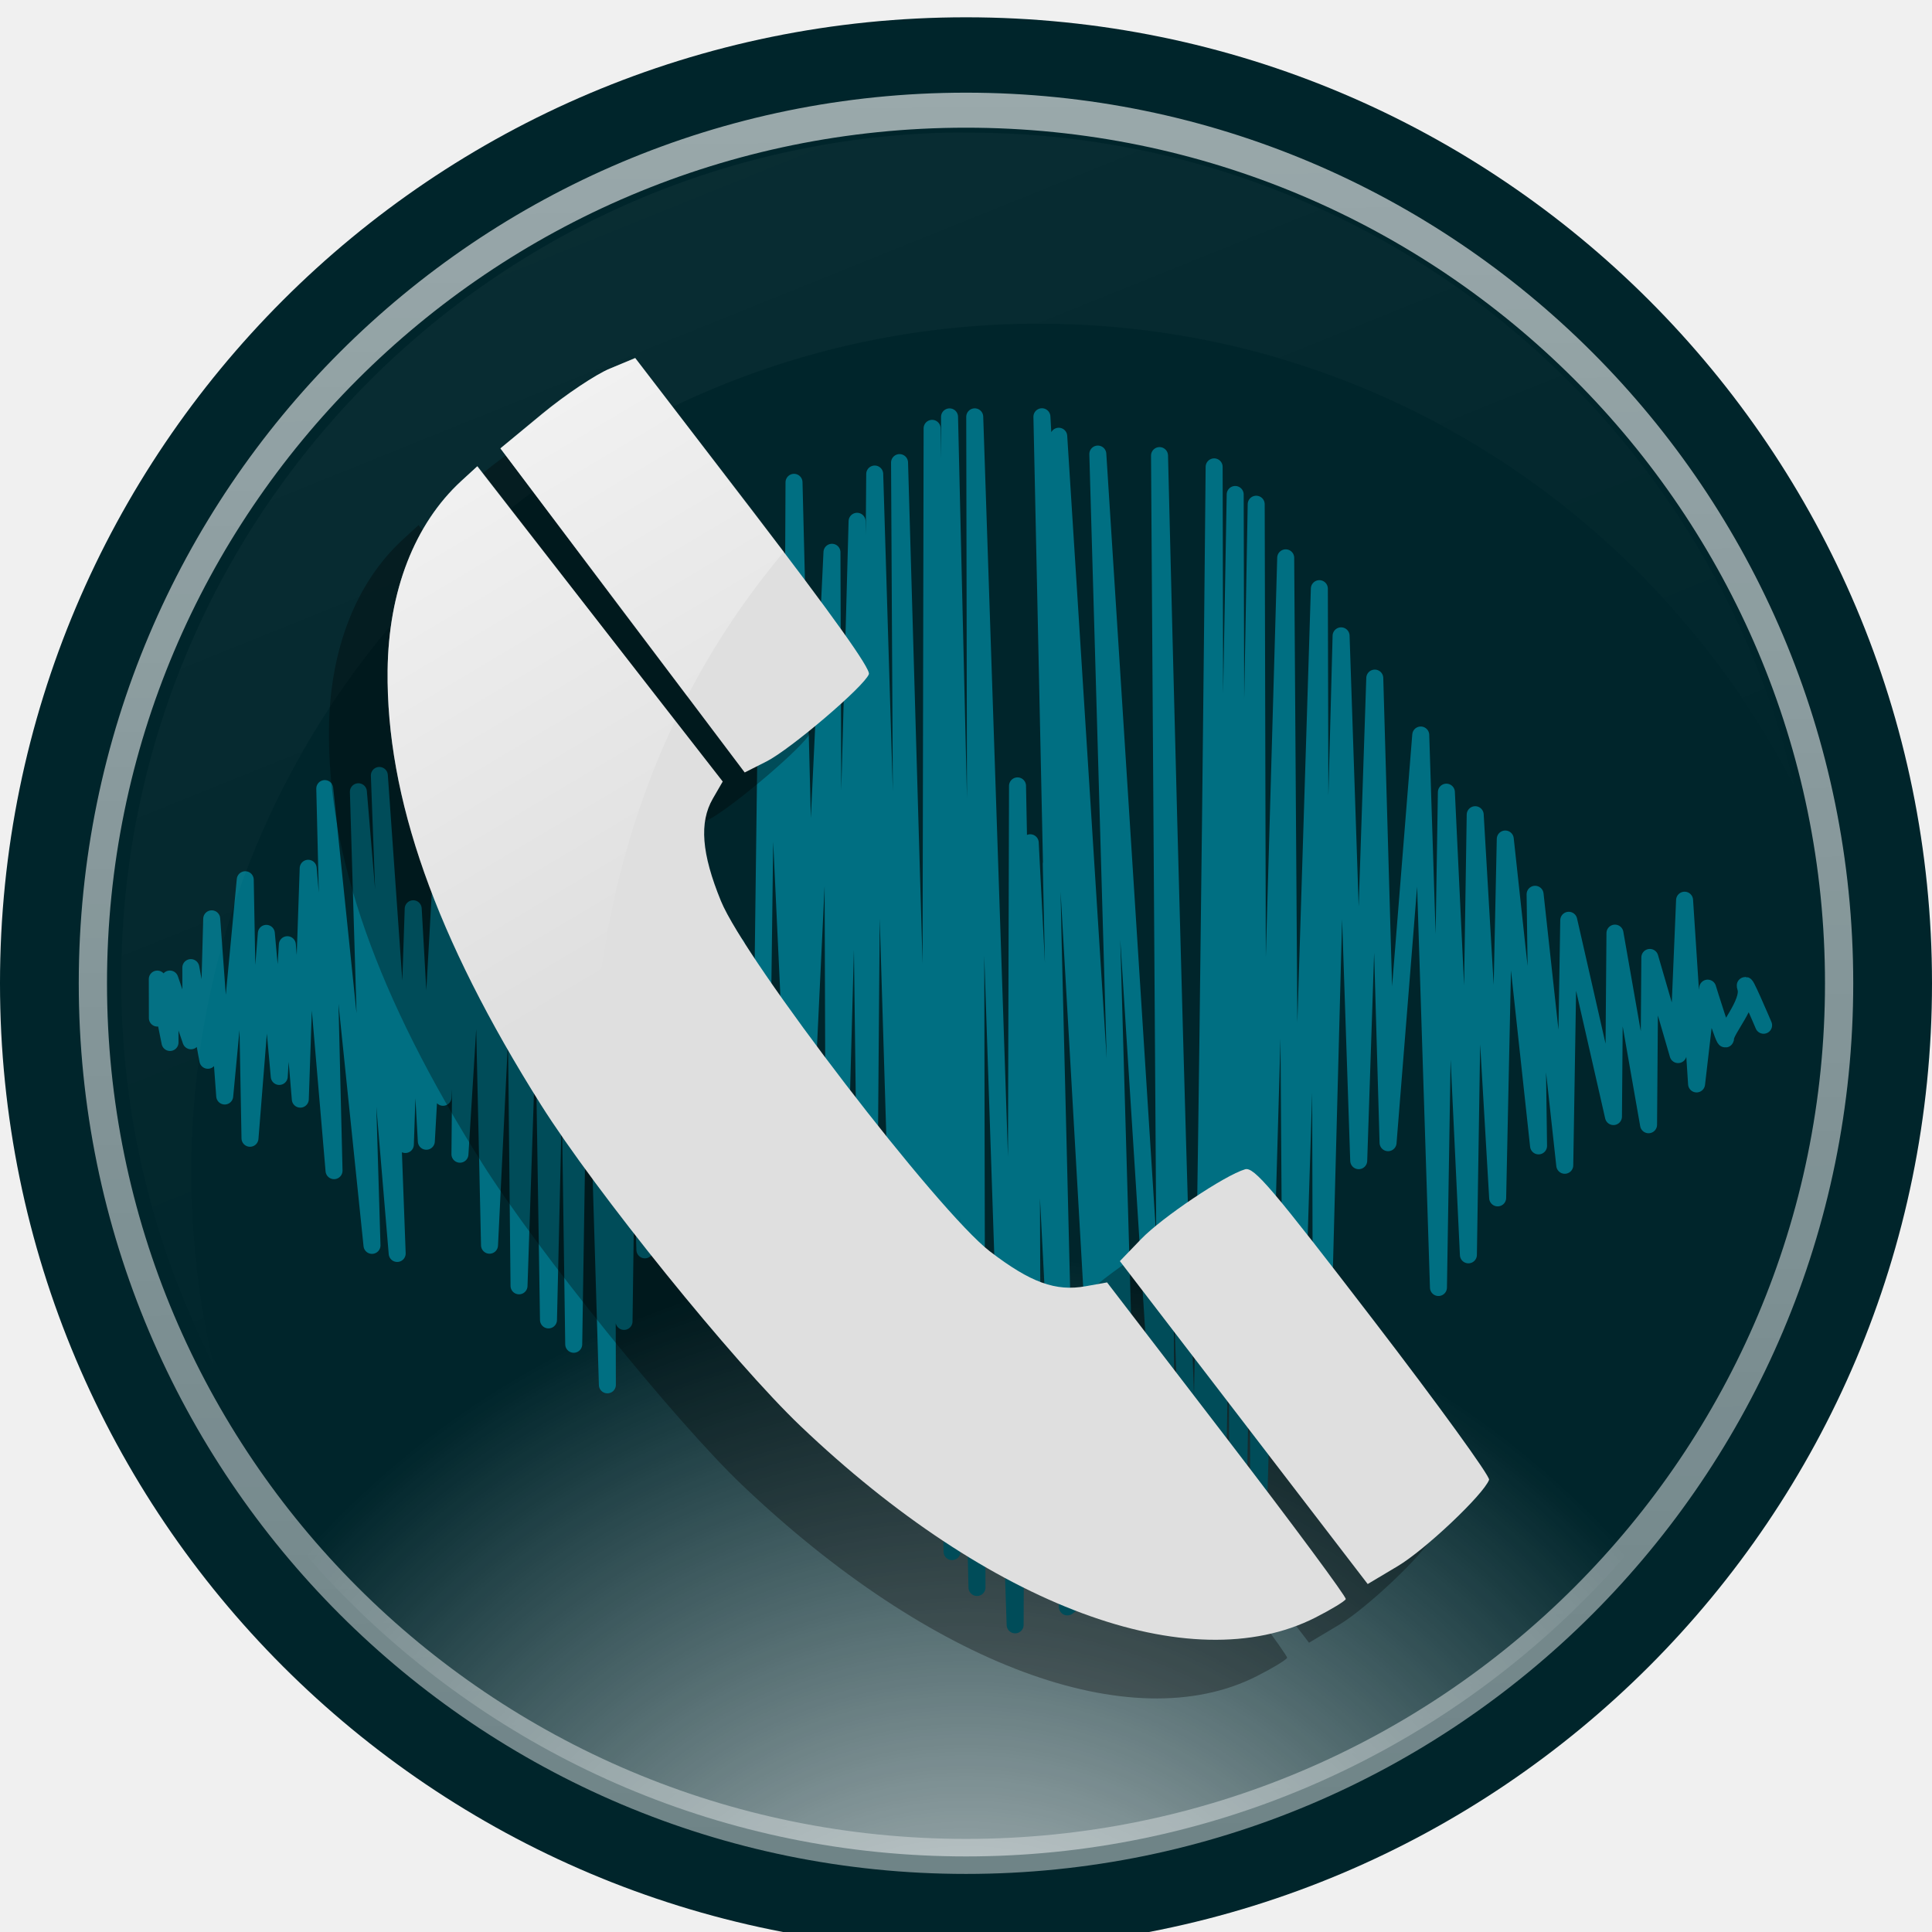
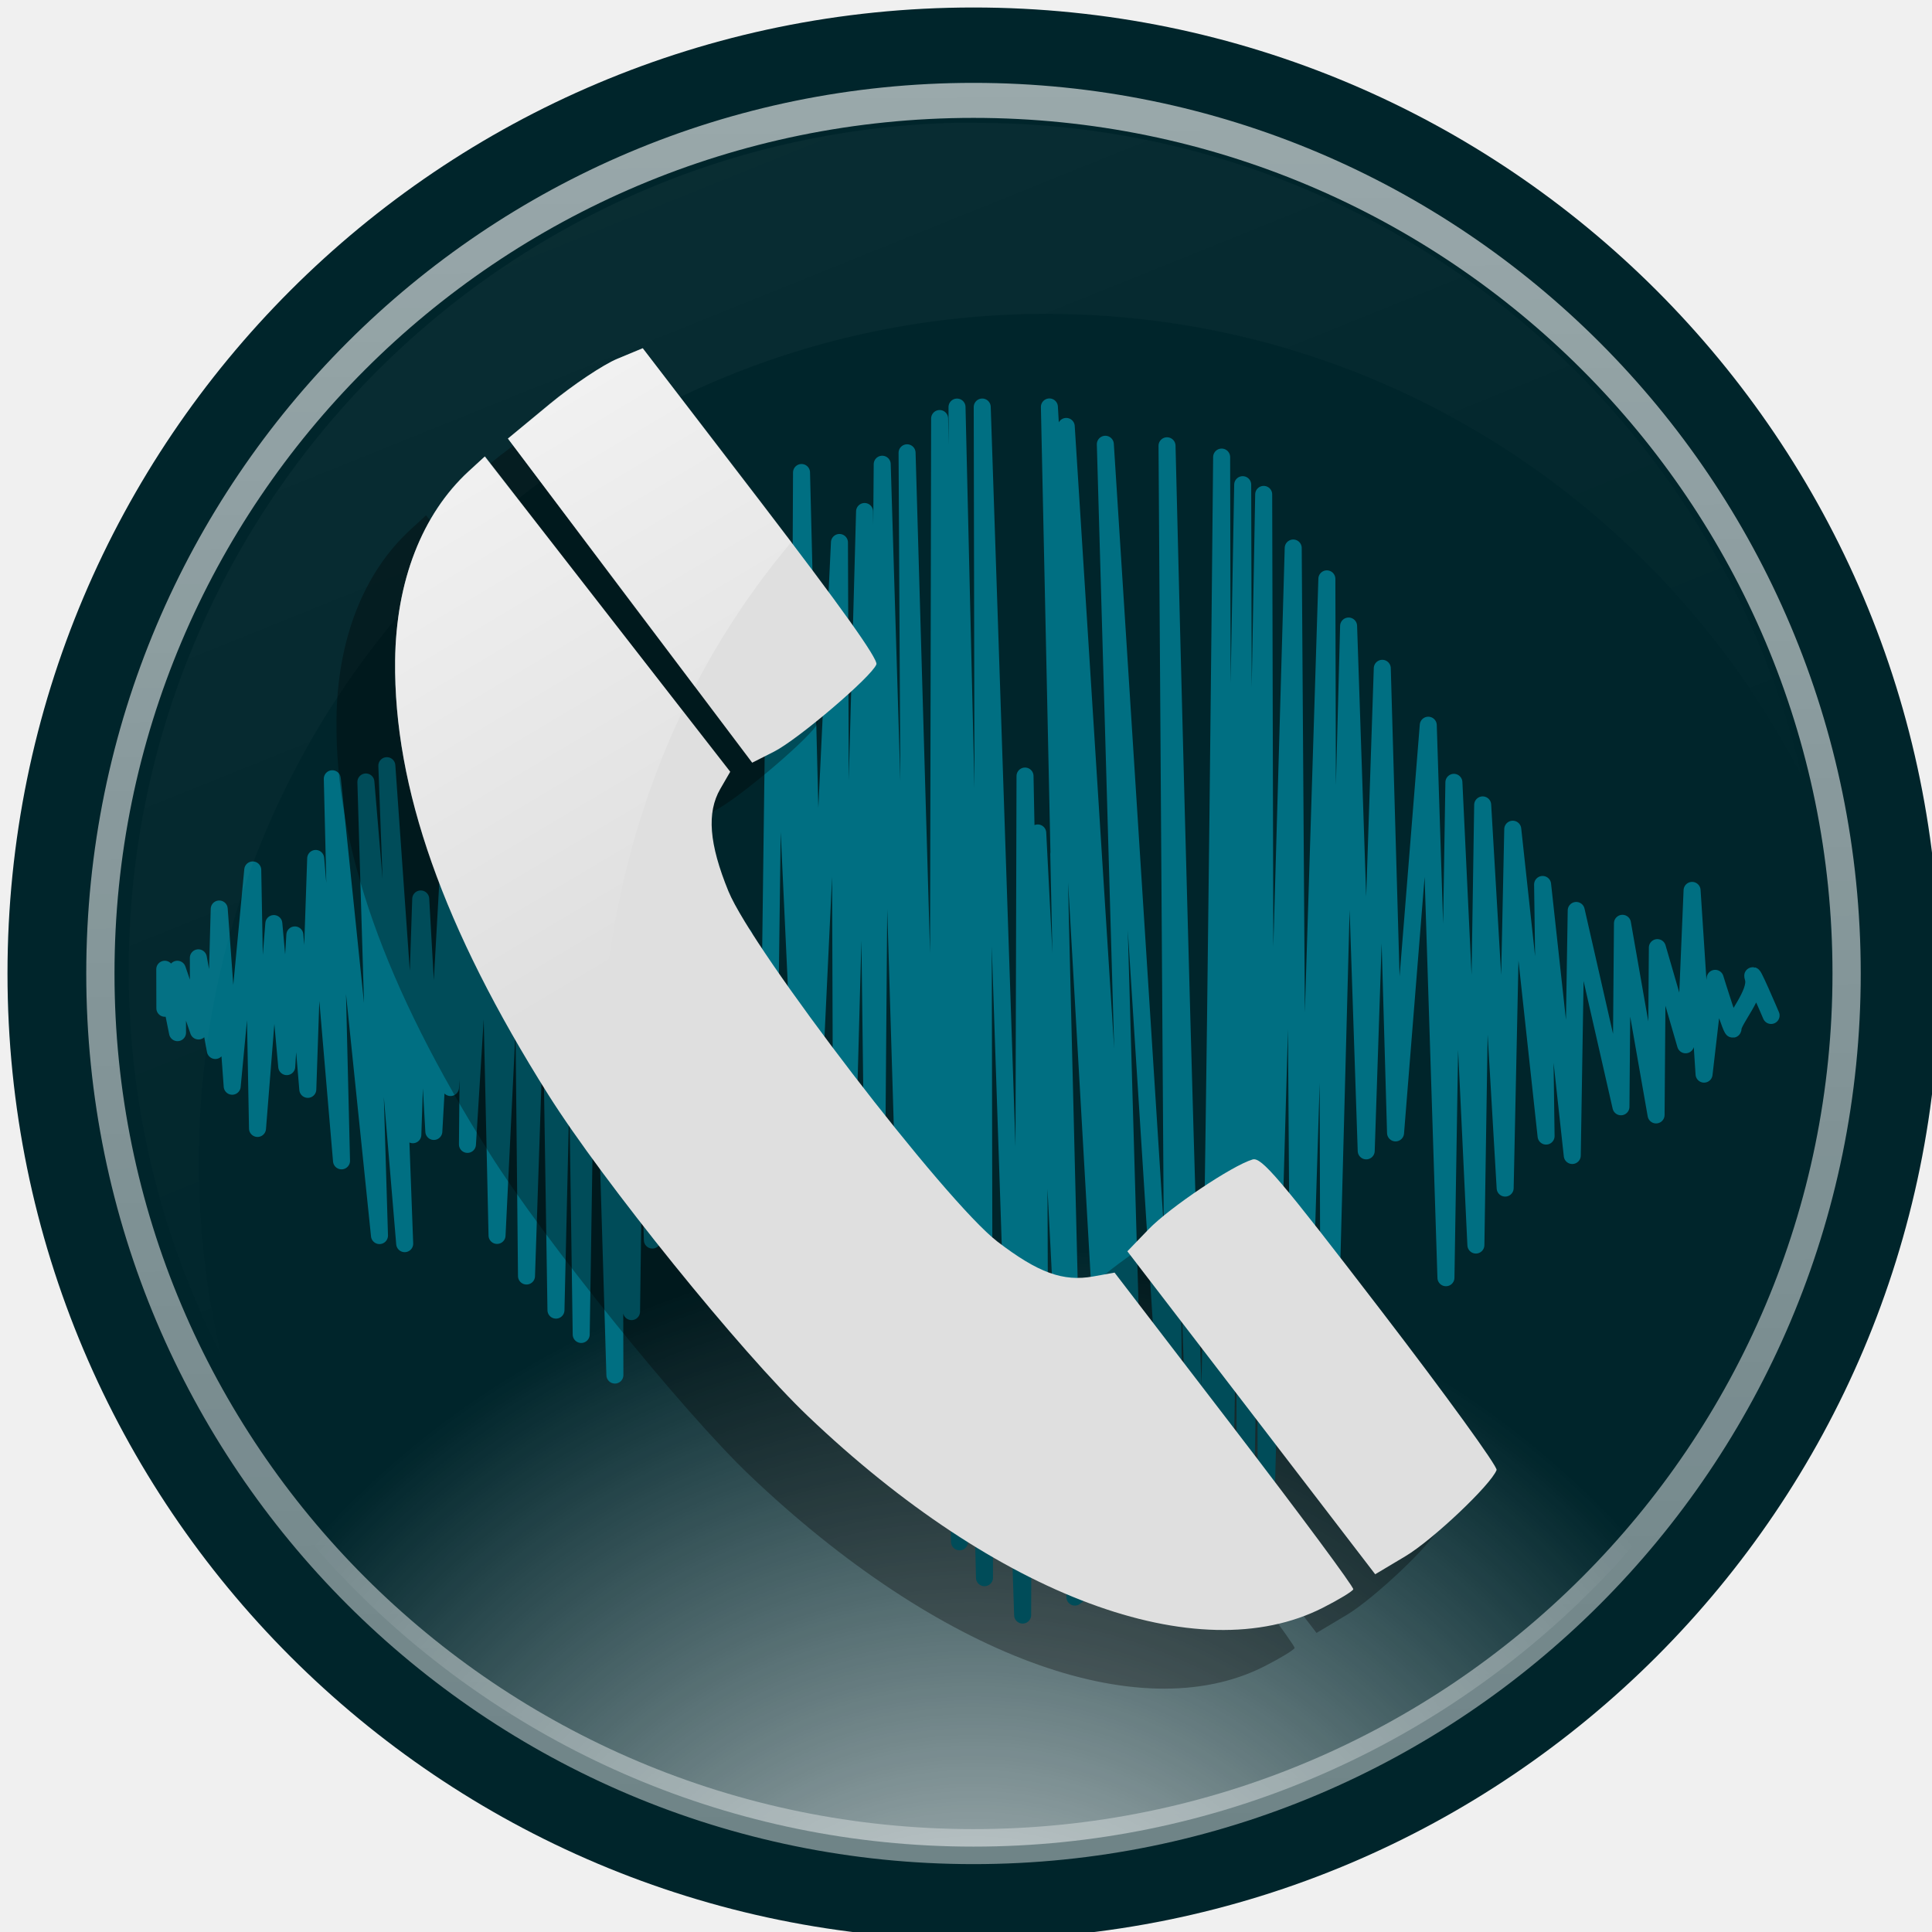
- <svg xmlns="http://www.w3.org/2000/svg" xmlns:xlink="http://www.w3.org/1999/xlink" width="48" height="48" id="svg5875" version="1.0">
+ <svg xmlns="http://www.w3.org/2000/svg" xmlns:xlink="http://www.w3.org/1999/xlink" width="60" height="60" id="svg5875" version="1.0">
  <defs id="defs5877">
    <linearGradient id="linearGradient3803">
      <stop style="stop-color:#ffffff;stop-opacity:1;" offset="0" id="stop3805" />
      <stop style="stop-color:#ffffff;stop-opacity:0;" offset="1" id="stop3807" />
    </linearGradient>
    <linearGradient id="linearGradient4684">
      <stop style="stop-color:#ffffff;stop-opacity:1;" offset="0" id="stop4686" />
      <stop style="stop-color:#ffffff;stop-opacity:0;" offset="1" id="stop4688" />
    </linearGradient>
    <linearGradient id="linearGradient4669">
      <stop style="stop-color:#ffffff;stop-opacity:1;" offset="0" id="stop4671" />
      <stop style="stop-color:#ffffff;stop-opacity:0;" offset="1" id="stop4673" />
    </linearGradient>
    <linearGradient id="linearGradient3859">
      <stop style="stop-color:#ffffff;stop-opacity:1;" offset="0" id="stop3861" />
      <stop style="stop-color:#ffffff;stop-opacity:0;" offset="1" id="stop3863" />
    </linearGradient>
    <linearGradient id="linearGradient5850">
      <stop style="stop-color:#ffffff;stop-opacity:1;" offset="0" id="stop5852" />
      <stop style="stop-color:#ffffff;stop-opacity:0;" offset="1" id="stop5854" />
    </linearGradient>
    <linearGradient xlink:href="#linearGradient5850" id="linearGradient5856" x1="476.312" y1="439.029" x2="477.312" y2="514.422" gradientUnits="userSpaceOnUse" />
    <linearGradient id="linearGradient4999">
      <stop style="stop-color:#ffffff;stop-opacity:1;" offset="0" id="stop5001" />
      <stop style="stop-color:#ffffff;stop-opacity:0;" offset="1" id="stop5003" />
    </linearGradient>
    <linearGradient xlink:href="#linearGradient4999" id="linearGradient5862" gradientUnits="userSpaceOnUse" x1="698.385" y1="245.547" x2="702.82" y2="977.783" />
    <linearGradient id="linearGradient4991">
      <stop style="stop-color:#ffffff;stop-opacity:1;" offset="0" id="stop4993" />
      <stop style="stop-color:#ffffff;stop-opacity:0;" offset="1" id="stop4995" />
    </linearGradient>
    <radialGradient xlink:href="#linearGradient4991" id="radialGradient4997" cx="736.5" cy="640.931" fx="736.5" fy="640.931" r="91.964" gradientTransform="matrix(1,0,0,0.8097086,0,99.14184)" gradientUnits="userSpaceOnUse" />
    <linearGradient xlink:href="#linearGradient3859" id="linearGradient3873" x1="352.195" y1="451.553" x2="106.34" y2="658.396" gradientUnits="userSpaceOnUse" gradientTransform="translate(-3.82682,-1.739463)" />
    <linearGradient xlink:href="#linearGradient4669" id="linearGradient4675" x1="-20.658" y1="-244.414" x2="184.579" y2="789.615" gradientUnits="userSpaceOnUse" spreadMethod="pad" />
    <linearGradient xlink:href="#linearGradient4684" id="linearGradient4690" x1="52.988" y1="-84.148" x2="127.028" y2="99.501" gradientUnits="userSpaceOnUse" />
    <linearGradient xlink:href="#linearGradient4669" id="linearGradient5149" gradientUnits="userSpaceOnUse" spreadMethod="pad" x1="-20.658" y1="-244.414" x2="184.579" y2="789.615" />
    <radialGradient xlink:href="#linearGradient4991" id="radialGradient5297" gradientUnits="userSpaceOnUse" gradientTransform="matrix(1,0,0,0.8097086,0,99.14184)" cx="736.5" cy="640.931" fx="736.5" fy="640.931" r="91.964" />
    <linearGradient xlink:href="#linearGradient4999" id="linearGradient5299" gradientUnits="userSpaceOnUse" x1="698.385" y1="245.547" x2="702.82" y2="977.783" />
    <linearGradient xlink:href="#linearGradient4684" id="linearGradient5301" gradientUnits="userSpaceOnUse" x1="52.988" y1="-84.148" x2="127.028" y2="99.501" />
-     <linearGradient xlink:href="#linearGradient4684" id="linearGradient5308" gradientUnits="userSpaceOnUse" x1="52.988" y1="-84.148" x2="127.028" y2="99.501" gradientTransform="matrix(0.2605128,0,0,0.2605128,-8.9636399e-5,0.4297618)" />
-     <linearGradient xlink:href="#linearGradient3803" id="linearGradient3809" x1="12.663" y1="8.53" x2="41.859" y2="57.533" gradientUnits="userSpaceOnUse" gradientTransform="matrix(0.405852,0,0,0.405852,-0.3512056,7.8644811e-2)" />
+     <linearGradient xlink:href="#linearGradient4684" id="linearGradient5308" gradientUnits="userSpaceOnUse" x1="52.988" y1="-84.148" x2="127.028" y2="99.501" gradientTransform="matrix(0.325641,0,0,0.325641,0.2327614,0.2327611)" />
+     <linearGradient xlink:href="#linearGradient3803" id="linearGradient3809" x1="12.663" y1="8.53" x2="41.859" y2="57.533" gradientUnits="userSpaceOnUse" gradientTransform="matrix(0.507315,0,0,0.507315,-0.2061336,-0.2061349)" />
  </defs>
  <g id="layer1" transform="translate(-182.1597,-428.8076)" style="display:inline">
-     <g style="display:inline" id="g5868" transform="matrix(0.2605128,0,0,0.2605128,73.52579,315.7194)">
+     <g style="display:inline" id="g5868" transform="matrix(0.325641,0,0,0.325641,46.60018,287.1429)">
      <path transform="matrix(0.9959566,0,0,1.220212,1.686104,-136.5312)" d="M 602,544.5 A 92.5,75.5 0 1 1 417,544.5 A 92.5,75.5 0 1 1 602,544.5 z" id="path4987" style="fill:#00252b;fill-opacity:1;fill-rule:evenodd" />
      <path transform="matrix(0.9200853,0,0,1.140654,-168.5168,-66.40656)" d="M 827,521 A 90.5,73 0 1 1 646,521 A 90.5,73 0 1 1 827,521 z" id="path4989" style="opacity:0.831;fill:url(#radialGradient5297);fill-opacity:1;fill-rule:evenodd;stroke:url(#linearGradient5299);stroke-width:2.928;stroke-miterlimit:4;stroke-dasharray:none;stroke-opacity:1" />
    </g>
  </g>
  <g id="layer3" style="display:inline">
-     <path style="opacity:1;fill:#006f82;fill-opacity:0;fill-rule:evenodd;stroke:#006f82;stroke-width:0.422;stroke-linecap:round;stroke-linejoin:round;stroke-miterlimit:4;stroke-dasharray:none;stroke-opacity:1;display:inline" d="M 3.91,25.294 L 3.908,24.325 L 4.224,25.9 L 4.22,24.324 L 4.745,25.858 L 4.741,24.04 L 5.164,26.342 L 5.26,22.828 L 5.583,27.23 L 6.093,21.857 L 6.211,28.28 L 6.617,23.189 L 6.938,26.744 L 7.139,23.471 L 7.461,27.308 L 7.657,21.572 L 8.299,29.085 L 8.069,19.592 L 9.242,30.941 L 8.904,19.671 L 9.868,31.142 L 9.425,19.266 L 10.071,28.435 L 10.266,22.578 L 10.592,28.354 L 10.994,21.203 L 11.007,27.262 L 11.512,19.586 L 11.427,28.676 L 11.931,20.555 L 12.162,30.937 L 12.761,18.655 L 12.895,31.946 L 13.384,17.281 L 13.627,32.793 L 14.008,16.27 L 14.254,33.398 L 14.528,15.744 L 15.09,34.406 L 15.054,17.682 L 15.504,32.83 L 15.684,19.58 L 16.022,31.052 L 16.21,21.518 L 16.75,30.081 L 16.836,21.921 L 17.167,29.96 L 17.463,22.364 L 17.895,28.948 L 17.672,22.647 L 18.52,28.624 L 18.3,23.494 L 18.932,26.159 L 19.089,13.8 L 19.662,26.078 L 19.727,11.983 L 20.079,26.158 L 20.67,13.721 L 20.737,33.436 L 21.294,12.951 L 21.557,34.081 L 21.732,11.777 L 22.485,36.58 L 22.349,11.493 L 23.105,37.582 L 23.158,10.642 L 23.653,38.549 L 23.591,10.357 L 24.273,39.441 L 24.217,10.356 L 25.221,40.369 L 25.28,19.525 L 25.659,38.952 L 25.596,20.938 L 26.568,39.885 L 26.118,21.462 L 26.519,39.923 L 25.886,10.354 L 27.529,39.07 L 26.304,10.838 L 28.057,38.502 L 27.275,11.281 L 28.987,38.137 L 28.808,11.319 C 28.808,11.319 29.497,39.959 29.705,39.757 C 29.913,39.554 30.165,11.599 30.165,11.599 L 30.223,38.216 L 30.688,12.285 L 30.752,37.891 L 31.21,12.527 L 31.272,37.368 L 31.943,13.859 L 32.097,36.537 L 32.779,14.625 L 32.83,34.348 L 33.319,15.797 L 33.757,28.837 L 34.156,16.847 L 34.486,28.39 L 35.298,18.261 L 35.738,31.988 L 35.935,19.681 L 36.482,31.176 L 36.651,20.241 L 37.209,29.761 L 37.398,20.845 L 38.225,28.469 L 38.139,22.218 L 38.876,28.951 L 38.975,22.864 L 40.086,27.741 L 40.123,23.183 L 40.958,27.944 L 40.99,23.787 L 41.692,26.201 L 41.853,22.365 L 42.151,26.93 L 42.427,24.55 C 42.427,24.55 42.871,25.996 42.871,25.794 C 42.87,25.592 43.479,24.91 43.374,24.547 C 43.268,24.183 43.816,25.472 43.816,25.472" id="path4922" />
+     <path style="opacity:1;fill:#006f82;fill-opacity:0;fill-rule:evenodd;stroke:#006f82;stroke-width:0.528;stroke-linecap:round;stroke-linejoin:round;stroke-miterlimit:4;stroke-dasharray:none;stroke-opacity:1;display:inline" d="M 5.12,31.313 L 5.117,30.101 L 5.513,32.07 L 5.508,30.101 L 6.165,32.018 L 6.16,29.746 L 6.687,32.624 L 6.808,28.23 L 7.211,33.734 L 7.849,27.017 L 7.997,35.045 L 8.504,28.682 L 8.905,33.125 L 9.157,29.035 L 9.559,33.831 L 9.804,26.66 L 10.606,36.051 L 10.32,24.185 L 11.785,38.372 L 11.363,24.285 L 12.568,38.623 L 12.014,23.779 L 12.821,35.24 L 13.066,27.918 L 13.473,35.138 L 13.975,26.199 L 13.991,33.774 L 14.622,24.178 L 14.517,35.54 L 15.146,25.39 L 15.436,38.367 L 16.184,23.015 L 16.351,39.628 L 16.963,21.297 L 17.266,40.687 L 17.742,20.033 L 18.05,41.443 L 18.393,19.376 L 19.096,42.704 L 19.05,21.798 L 19.613,40.733 L 19.838,24.17 L 20.26,38.511 L 20.495,26.593 L 21.17,37.297 L 21.278,27.097 L 21.691,37.145 L 22.062,27.651 L 22.601,35.881 L 22.323,28.004 L 23.383,35.476 L 23.108,29.063 L 23.897,32.395 L 24.095,16.946 L 24.81,32.293 L 24.892,14.674 L 25.332,32.393 L 26.07,16.847 L 26.154,41.491 L 26.85,15.885 L 27.179,42.296 L 27.398,14.417 L 28.339,45.42 L 28.17,14.062 L 29.114,46.673 L 29.181,12.998 L 29.799,47.882 L 29.721,12.642 L 30.574,48.997 L 30.504,12.641 L 31.759,50.157 L 31.833,24.101 L 32.307,48.385 L 32.228,25.868 L 33.443,49.551 L 32.881,26.523 L 33.382,49.599 L 32.59,12.638 L 34.644,48.533 L 33.113,13.243 L 35.304,47.824 L 34.327,13.797 L 36.467,47.367 L 36.243,13.844 C 36.243,13.844 37.104,49.644 37.364,49.391 C 37.624,49.138 37.939,14.195 37.939,14.195 L 38.012,47.466 L 38.593,15.052 L 38.673,47.06 L 39.245,15.354 L 39.323,46.406 L 40.162,17.019 L 40.354,45.367 L 41.207,17.977 L 41.271,42.631 L 41.882,19.442 L 42.429,35.741 L 42.928,20.755 L 43.34,35.183 L 44.356,22.522 L 44.905,39.681 L 45.152,24.296 L 45.835,38.666 L 46.046,24.997 L 46.744,36.897 L 46.98,25.752 L 48.015,35.282 L 47.907,27.468 L 48.828,35.885 L 48.951,28.275 L 50.34,34.372 L 50.387,28.674 L 51.431,34.625 L 51.471,29.429 L 52.348,32.447 L 52.549,27.652 L 52.921,33.358 L 53.266,30.383 C 53.266,30.383 53.822,32.191 53.821,31.938 C 53.82,31.686 54.581,30.833 54.45,30.379 C 54.318,29.925 55.003,31.536 55.003,31.536" id="path4922" />
  </g>
  <g id="layer2" style="display:inline">
-     <path style="opacity:0.07;fill:url(#linearGradient5308);fill-opacity:1;fill-rule:nonzero;stroke:none;stroke-width:12.297;stroke-miterlimit:4;stroke-dasharray:none;stroke-opacity:1;display:inline" d="M 23.527,3.295 C 12.151,3.584 3.012,12.91 3.012,24.356 C 3.012,27.792 3.839,31.031 5.3,33.898 C 4.942,32.359 4.754,30.757 4.754,29.111 C 4.754,17.483 14.188,8.042 25.815,8.042 C 34.006,8.042 41.105,12.729 44.588,19.561 C 42.416,10.242 34.051,3.295 24.073,3.295 C 23.891,3.295 23.708,3.291 23.527,3.295 z" id="path4679" />
-     <path id="path3760" d="M 35.538,38.223 C 35.398,38.592 33.947,39.964 33.27,40.367 L 32.522,40.813 L 29.444,36.801 L 26.365,32.789 L 26.895,32.24 C 27.414,31.702 28.97,30.658 29.476,30.508 C 29.695,30.443 30.138,30.963 32.663,34.253 C 34.275,36.355 35.569,38.141 35.538,38.223 z M 20.129,18.207 C 20.014,18.512 18.183,20.073 17.586,20.375 L 17.044,20.65 L 14.01,16.625 L 10.976,12.599 L 12.02,11.737 C 12.595,11.263 13.349,10.759 13.695,10.616 L 14.325,10.356 L 17.263,14.185 C 19.234,16.753 20.178,18.079 20.129,18.207 z M 31.978,41.187 C 31.958,41.238 31.619,41.444 31.224,41.644 C 28.119,43.221 23.128,41.365 18.43,36.887 C 16.767,35.302 13.337,31.055 11.982,28.904 C 9.366,24.754 8.137,21.269 8.173,18.112 C 8.195,16.142 8.842,14.48 10.001,13.411 L 10.399,13.045 L 13.449,16.96 L 16.498,20.875 L 16.252,21.302 C 15.911,21.892 15.972,22.666 16.454,23.843 C 17.058,25.321 21.852,31.565 23.138,32.55 C 24.149,33.323 24.77,33.549 25.518,33.414 L 26.047,33.318 L 29.03,37.206 C 30.671,39.344 31.997,41.135 31.978,41.187 z" style="opacity:0.32;fill:#000000;fill-opacity:1" />
-     <path style="fill:#dfdfdf;fill-opacity:1" d="M 36.996,36.765 C 36.856,37.134 35.405,38.506 34.728,38.909 L 33.98,39.355 L 30.901,35.343 L 27.823,31.332 L 28.353,30.782 C 28.871,30.245 30.427,29.2 30.933,29.051 C 31.153,28.985 31.595,29.506 34.12,32.796 C 35.733,34.897 37.027,36.684 36.996,36.765 z M 21.587,16.75 C 21.471,17.055 19.641,18.615 19.044,18.918 L 18.502,19.192 L 15.468,15.167 L 12.433,11.141 L 13.478,10.28 C 14.053,9.806 14.806,9.301 15.153,9.158 L 15.782,8.898 L 18.721,12.728 C 20.691,15.296 21.636,16.621 21.587,16.75 z M 33.435,39.729 C 33.416,39.78 33.077,39.986 32.682,40.187 C 29.577,41.763 24.586,39.908 19.888,35.429 C 18.225,33.844 14.794,29.598 13.439,27.447 C 10.824,23.296 9.594,19.811 9.63,16.655 C 9.653,14.685 10.3,13.022 11.459,11.954 L 11.857,11.587 L 14.906,15.502 L 17.956,19.417 L 17.709,19.844 C 17.369,20.434 17.43,21.208 17.912,22.386 C 18.516,23.864 23.31,30.108 24.596,31.092 C 25.606,31.866 26.228,32.091 26.975,31.956 L 27.505,31.861 L 30.488,35.748 C 32.128,37.886 33.455,39.678 33.435,39.729 z" id="path3218" />
-     <g transform="matrix(0.2429437,0,0,0.2429437,-43.323,-101.7385)" id="g3787" style="fill:#ffffff;fill-opacity:0">
+     <path style="opacity:0.07;fill:url(#linearGradient5308);fill-opacity:1;fill-rule:nonzero;stroke:none;stroke-width:12.297;stroke-miterlimit:4;stroke-dasharray:none;stroke-opacity:1;display:inline" d="M 29.642,3.815 C 15.421,4.176 3.998,15.834 3.998,30.141 C 3.998,34.436 5.031,38.485 6.858,42.067 C 6.41,40.144 6.176,38.142 6.176,36.084 C 6.176,21.549 17.967,9.748 32.502,9.748 C 42.74,9.748 51.614,15.607 55.968,24.147 C 53.252,12.498 42.796,3.815 30.324,3.815 C 30.097,3.815 29.868,3.809 29.642,3.815 z" id="path4679" />
+     <path id="path3760" d="M 44.655,47.474 C 44.48,47.935 42.667,49.65 41.821,50.154 L 40.886,50.712 L 37.038,45.697 L 33.189,40.682 L 33.852,39.995 C 34.5,39.323 36.445,38.018 37.077,37.831 C 37.352,37.749 37.905,38.4 41.061,42.512 C 43.077,45.139 44.694,47.372 44.655,47.474 z M 25.394,22.455 C 25.25,22.836 22.961,24.787 22.216,25.165 L 21.538,25.508 L 17.745,20.476 L 13.953,15.444 L 15.258,14.367 C 15.977,13.775 16.919,13.144 17.352,12.965 L 18.139,12.64 L 21.812,17.427 C 24.275,20.637 25.456,22.294 25.394,22.455 z M 40.205,51.179 C 40.181,51.243 39.757,51.5 39.263,51.751 C 35.381,53.722 29.143,51.402 23.27,45.804 C 21.192,43.823 16.904,38.515 15.21,35.826 C 11.941,30.638 10.404,26.282 10.449,22.336 C 10.477,19.874 11.285,17.796 12.735,16.46 L 13.232,16.002 L 17.044,20.895 L 20.856,25.789 L 20.547,26.323 C 20.121,27.06 20.198,28.028 20.8,29.5 C 21.556,31.347 27.548,39.152 29.155,40.383 C 30.419,41.35 31.196,41.632 32.13,41.463 L 32.792,41.344 L 36.52,46.203 C 38.571,48.876 40.229,51.115 40.205,51.179 z" style="opacity:0.32;fill:#000000;fill-opacity:1" />
+     <path style="fill:#dfdfdf;fill-opacity:1" d="M 46.478,45.652 C 46.302,46.113 44.489,47.828 43.643,48.332 L 42.708,48.89 L 38.86,43.875 L 35.011,38.86 L 35.674,38.173 C 36.322,37.501 38.267,36.196 38.899,36.009 C 39.174,35.927 39.727,36.577 42.883,40.69 C 44.899,43.317 46.516,45.55 46.478,45.652 z M 27.217,20.633 C 27.072,21.014 24.784,22.965 24.038,23.343 L 23.36,23.686 L 19.567,18.654 L 15.775,13.622 L 17.081,12.545 C 17.799,11.953 18.741,11.322 19.174,11.143 L 19.961,10.818 L 23.634,15.605 C 26.097,18.815 27.278,20.472 27.217,20.633 z M 42.027,49.357 C 42.003,49.421 41.579,49.678 41.085,49.929 C 37.204,51.9 30.965,49.58 25.093,43.982 C 23.014,42.001 18.726,36.693 17.032,34.004 C 13.763,28.816 12.226,24.46 12.271,20.514 C 12.299,18.051 13.107,15.974 14.557,14.638 L 15.054,14.179 L 18.866,19.073 L 22.678,23.967 L 22.369,24.501 C 21.944,25.238 22.021,26.206 22.622,27.678 C 23.378,29.525 29.37,37.33 30.978,38.561 C 32.241,39.528 33.018,39.81 33.952,39.641 L 34.614,39.522 L 38.342,44.381 C 40.393,47.054 42.051,49.293 42.027,49.357 z" id="path3218" />
+     <g transform="matrix(0.3036796,0,0,0.3036796,-53.92088,-127.4775)" id="g3787" style="fill:#ffffff;fill-opacity:0">
      <path id="path3789" d="M 324.606,576.106 C 324.03,577.625 318.059,583.271 315.273,584.932 L 312.193,586.768 L 299.521,570.254 L 286.849,553.74 L 289.03,551.479 C 291.165,549.266 297.57,544.968 299.652,544.351 C 300.556,544.083 302.378,546.224 312.77,559.767 C 319.408,568.417 324.734,575.77 324.606,576.106 z M 261.181,493.719 C 260.705,494.974 253.169,501.398 250.714,502.642 L 248.482,503.773 L 235.993,487.203 L 223.504,470.634 L 227.804,467.087 C 230.169,465.136 233.27,463.058 234.696,462.47 L 237.288,461.4 L 249.385,477.164 C 257.495,487.733 261.382,493.188 261.181,493.719 z M 309.951,588.305 C 309.871,588.516 308.475,589.364 306.849,590.19 C 294.068,596.679 273.526,589.04 254.187,570.606 C 247.342,564.082 233.222,546.603 227.644,537.75 C 216.879,520.665 211.817,506.321 211.966,493.328 C 212.059,485.219 214.72,478.377 219.493,473.977 L 221.129,472.468 L 233.682,488.583 L 246.235,504.697 L 245.22,506.456 C 243.817,508.885 244.071,512.07 246.053,516.917 C 248.54,523.001 268.272,548.703 273.566,552.754 C 277.726,555.938 280.285,556.868 283.361,556.312 L 285.539,555.918 L 297.818,571.92 C 304.572,580.721 310.032,588.095 309.951,588.305 z" style="opacity:0.32;fill:#ffffff;fill-opacity:0" />
      <path style="fill:#ffffff;fill-opacity:0" d="M 330.606,570.106 C 330.03,571.625 324.059,577.271 321.273,578.932 L 318.193,580.768 L 305.521,564.254 L 292.849,547.74 L 295.03,545.479 C 297.165,543.266 303.57,538.968 305.652,538.351 C 306.556,538.083 308.378,540.224 318.77,553.767 C 325.408,562.417 330.734,569.77 330.606,570.106 z M 267.181,487.719 C 266.705,488.974 259.169,495.398 256.714,496.642 L 254.482,497.773 L 241.993,481.203 L 229.504,464.634 L 233.804,461.087 C 236.169,459.136 239.27,457.058 240.696,456.47 L 243.288,455.4 L 255.385,471.164 C 263.495,481.733 267.382,487.188 267.181,487.719 z M 315.951,582.305 C 315.871,582.516 314.475,583.364 312.849,584.19 C 300.068,590.679 279.526,583.04 260.187,564.606 C 253.342,558.082 239.222,540.603 233.644,531.75 C 222.879,514.665 217.817,500.321 217.966,487.328 C 218.059,479.219 220.72,472.377 225.493,467.977 L 227.129,466.468 L 239.682,482.583 L 252.235,498.697 L 251.22,500.456 C 249.817,502.885 250.071,506.07 252.053,510.917 C 254.54,517.001 274.272,542.703 279.566,546.754 C 283.726,549.938 286.285,550.868 289.361,550.312 L 291.539,549.918 L 303.818,565.92 C 310.572,574.721 316.032,582.095 315.951,582.305 z" id="path3791" />
    </g>
-     <path style="fill:url(#linearGradient3809);fill-opacity:1;stroke:none" d="M 15.781,8.893 L 15.147,9.16 C 14.801,9.303 14.048,9.802 13.473,10.276 L 12.433,11.138 L 15.464,15.171 L 17.075,17.302 C 17.748,16 18.56,14.801 19.472,13.713 C 19.228,13.391 19.011,13.098 18.724,12.723 L 15.781,8.893 z M 11.862,11.582 L 11.457,11.95 C 10.297,13.019 9.653,14.685 9.63,16.655 C 9.594,19.812 10.82,23.298 13.435,27.448 C 13.793,28.017 14.304,28.73 14.881,29.503 C 14.795,28.716 14.741,27.918 14.741,27.106 C 14.741,23.784 15.471,20.649 16.771,17.911 L 14.906,15.501 L 11.862,11.582 z" id="path3798" />
+     <path style="fill:url(#linearGradient3809);fill-opacity:1;stroke:none" d="M 19.96,10.812 L 19.167,11.145 C 18.734,11.324 17.793,11.948 17.074,12.54 L 15.774,13.618 L 19.563,18.66 L 21.577,21.323 C 22.418,19.695 23.432,18.197 24.573,16.836 C 24.268,16.435 23.997,16.068 23.638,15.6 L 19.96,10.812 z M 15.061,14.173 L 14.554,14.633 C 13.104,15.969 12.299,18.052 12.271,20.515 C 12.225,24.46 13.758,28.818 17.027,34.006 C 17.474,34.716 18.113,35.607 18.834,36.574 C 18.727,35.591 18.66,34.593 18.66,33.578 C 18.66,29.425 19.571,25.507 21.196,22.084 L 18.866,19.072 L 15.061,14.173 z" id="path3798" />
  </g>
</svg>
